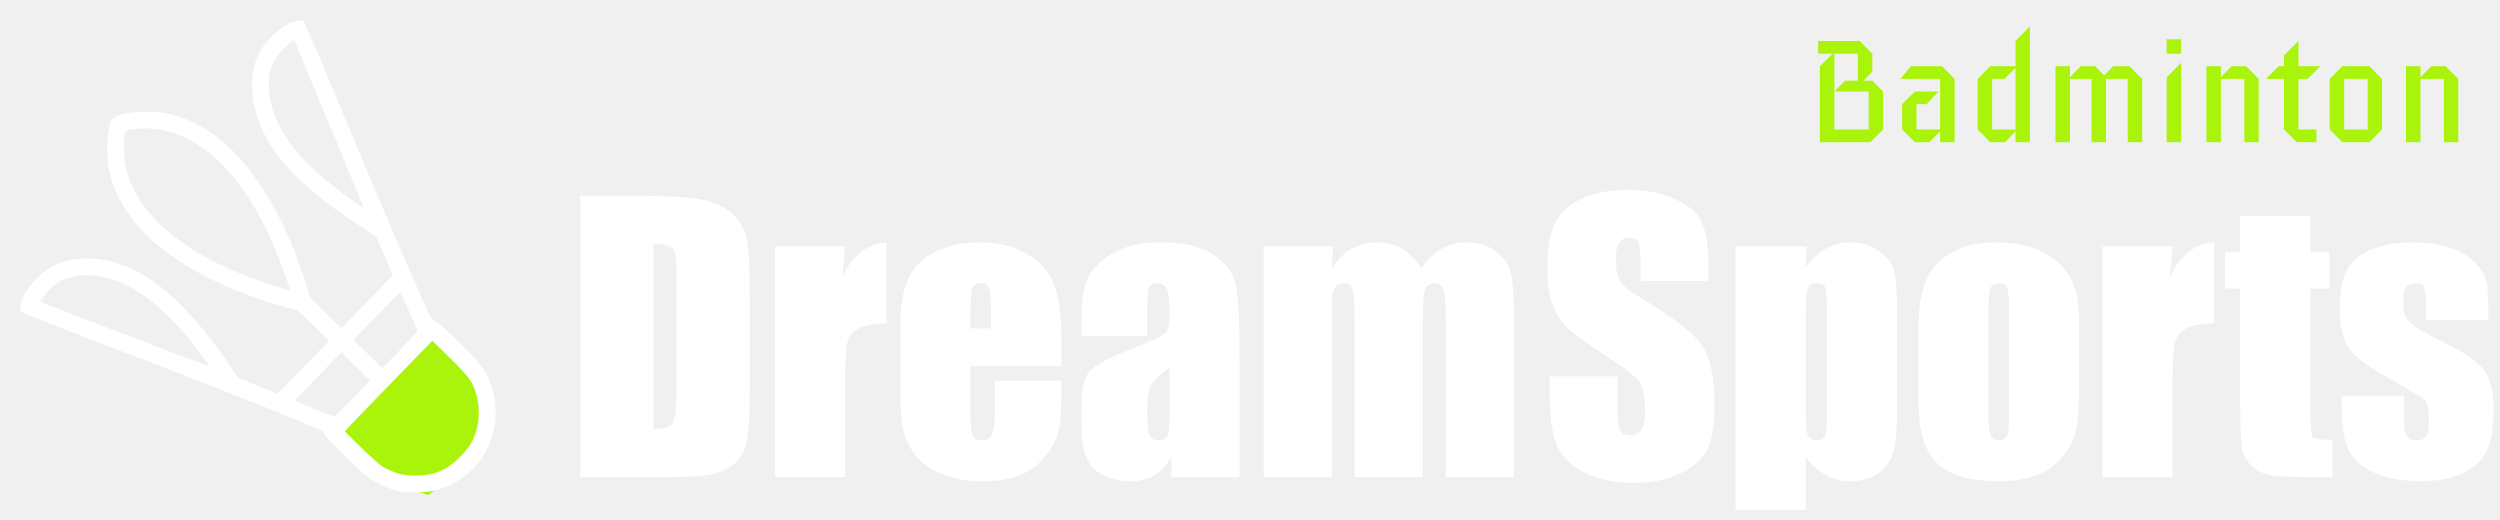
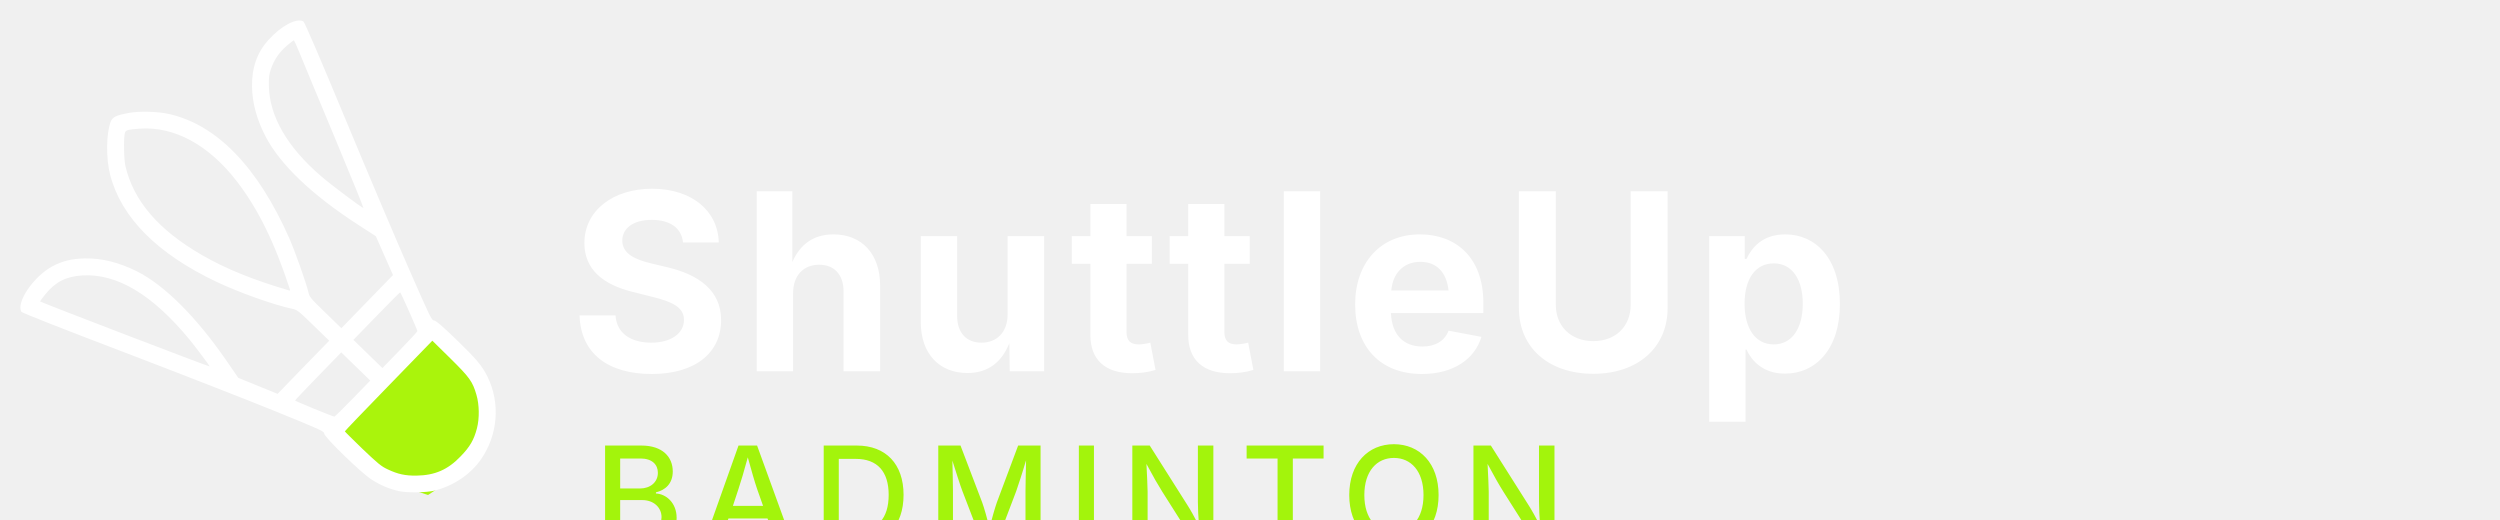
- <svg xmlns="http://www.w3.org/2000/svg" width="202" height="42" viewBox="0 0 202 42" fill="none">
-   <path d="M152.16 10.461L151.131 11.491H147.047V5.348L148.077 4.342H146.905V3.312H150.255L151.284 4.342V5.798L150.562 6.52H151.284L152.16 7.396V10.461ZM150.113 6.52V4.342H148.219V7.396L149.083 6.52H150.113ZM150.988 10.461V7.396H148.219V10.461H150.988Z" fill="#AAF40C" />
-   <path d="M157.932 11.491H156.76V10.615L155.885 11.491H154.713L153.695 10.461V8.425L154.713 7.396H156.642L155.671 8.414H154.855V10.461H156.76V6.378H153.541L154.417 5.348H156.914L157.932 6.378V11.491Z" fill="#AAF40C" />
-   <path d="M164.016 11.491H162.856V10.615L162.004 11.491H160.809L159.791 10.461V6.378L160.809 5.348H162.856V3.3L164.016 2.14V11.491ZM162.856 10.461V5.49L161.957 6.378H160.963V10.461H162.856Z" fill="#AAF40C" />
-   <path d="M173.089 11.491H171.917V6.378H170.165V11.491H168.994V6.378H167.254V11.491H166.082V5.348H167.254V6.236L168.118 5.348H169.289L170.012 6.094L170.745 5.348H172.059L173.089 6.378V11.491Z" fill="#AAF40C" />
-   <path d="M176.235 4.342H175.063V3.17H176.235V4.342ZM176.235 11.491H175.063V6.247L176.235 5.064V11.491Z" fill="#AAF40C" />
-   <path d="M182.503 11.491H181.343V6.378H179.449V11.491H178.277V5.348H179.449V6.236L180.313 5.348H181.485L182.503 6.378V11.491Z" fill="#AAF40C" />
-   <path d="M187.479 5.348L186.449 6.378H185.715V10.461H187.171V11.491H185.573L184.543 10.461V6.378H183.087L184.117 5.348H184.543V4.484L185.715 3.312V5.348H187.479Z" fill="#AAF40C" />
-   <path d="M192.464 10.461L191.446 11.491H189.256L188.238 10.461V6.378L189.256 5.348H191.446L192.464 6.378V10.461ZM191.304 10.461V6.378H189.41V10.461H191.304Z" fill="#AAF40C" />
-   <path d="M198.628 11.491H197.468V6.378H195.574V11.491H194.402V5.348H195.574V6.236L196.438 5.348H197.61L198.628 6.378V11.491Z" fill="#AAF40C" />
-   <path d="M46.893 15.822H51.314C54.168 15.822 56.096 15.953 57.097 16.215C58.108 16.477 58.875 16.907 59.399 17.506C59.923 18.105 60.251 18.774 60.382 19.514C60.513 20.243 60.578 21.684 60.578 23.837V31.795C60.578 33.835 60.48 35.202 60.283 35.894C60.096 36.577 59.764 37.115 59.287 37.508C58.809 37.892 58.22 38.163 57.518 38.322C56.816 38.472 55.759 38.547 54.346 38.547H46.893V15.822ZM52.802 19.71V34.659C53.653 34.659 54.177 34.49 54.374 34.153C54.571 33.807 54.669 32.876 54.669 31.36V22.531C54.669 21.502 54.636 20.842 54.571 20.552C54.505 20.262 54.355 20.052 54.121 19.921C53.887 19.78 53.447 19.71 52.802 19.71Z" fill="white" />
-   <path d="M68.284 19.921L68.059 22.363C68.883 20.613 70.076 19.687 71.639 19.584V26.139C70.6 26.139 69.837 26.279 69.351 26.56C68.864 26.84 68.565 27.233 68.452 27.739C68.34 28.235 68.284 29.386 68.284 31.192V38.547H62.613V19.921H68.284Z" fill="white" />
-   <path d="M85.759 29.564H78.418V33.592C78.418 34.434 78.479 34.977 78.601 35.22C78.722 35.464 78.956 35.585 79.302 35.585C79.733 35.585 80.018 35.426 80.159 35.108C80.308 34.78 80.383 34.153 80.383 33.227V30.771H85.759V32.146C85.759 33.297 85.684 34.181 85.535 34.799C85.394 35.417 85.057 36.076 84.524 36.778C83.991 37.48 83.312 38.009 82.489 38.364C81.675 38.711 80.65 38.884 79.415 38.884C78.217 38.884 77.16 38.711 76.243 38.364C75.326 38.018 74.61 37.545 74.095 36.947C73.59 36.338 73.239 35.674 73.042 34.953C72.846 34.224 72.748 33.166 72.748 31.781V26.349C72.748 24.721 72.967 23.439 73.407 22.503C73.847 21.558 74.568 20.838 75.569 20.342C76.57 19.836 77.721 19.584 79.022 19.584C80.612 19.584 81.923 19.888 82.952 20.496C83.991 21.095 84.716 21.895 85.128 22.896C85.549 23.888 85.759 25.287 85.759 27.093V29.564ZM80.075 26.532V25.17C80.075 24.206 80.023 23.584 79.92 23.303C79.817 23.023 79.607 22.882 79.288 22.882C78.895 22.882 78.652 23.004 78.559 23.247C78.465 23.481 78.418 24.122 78.418 25.17V26.532H80.075Z" fill="white" />
-   <path d="M92.693 27.135H87.373V25.886C87.373 24.445 87.537 23.336 87.865 22.559C88.201 21.773 88.871 21.081 89.872 20.482C90.873 19.883 92.174 19.584 93.774 19.584C95.692 19.584 97.138 19.925 98.111 20.608C99.084 21.282 99.669 22.115 99.866 23.107C100.062 24.089 100.16 26.12 100.16 29.199V38.547H94.644V36.891C94.298 37.555 93.849 38.056 93.297 38.392C92.754 38.72 92.104 38.884 91.346 38.884C90.354 38.884 89.441 38.608 88.609 38.056C87.785 37.494 87.373 36.273 87.373 34.392V32.862C87.373 31.468 87.593 30.518 88.033 30.013C88.473 29.507 89.563 28.918 91.304 28.244C93.166 27.514 94.162 27.023 94.293 26.77C94.424 26.518 94.49 26.003 94.49 25.226C94.49 24.253 94.415 23.622 94.265 23.331C94.125 23.032 93.886 22.882 93.549 22.882C93.166 22.882 92.927 23.009 92.834 23.261C92.74 23.505 92.693 24.145 92.693 25.184V27.135ZM94.49 29.69C93.582 30.354 93.053 30.911 92.904 31.36C92.763 31.809 92.693 32.455 92.693 33.297C92.693 34.261 92.754 34.883 92.876 35.164C93.007 35.445 93.259 35.585 93.634 35.585C93.989 35.585 94.218 35.477 94.321 35.262C94.434 35.038 94.49 34.458 94.49 33.522V29.69Z" fill="white" />
-   <path d="M107.712 19.921L107.614 21.689C108.054 20.987 108.578 20.463 109.186 20.117C109.794 19.762 110.487 19.584 111.263 19.584C112.779 19.584 113.972 20.285 114.842 21.689C115.32 20.987 115.858 20.463 116.457 20.117C117.056 19.762 117.72 19.584 118.45 19.584C119.414 19.584 120.209 19.818 120.836 20.285C121.472 20.753 121.879 21.329 122.057 22.012C122.235 22.686 122.324 23.785 122.324 25.311V38.547H116.822V26.405C116.822 24.815 116.765 23.832 116.653 23.458C116.55 23.074 116.302 22.882 115.909 22.882C115.507 22.882 115.245 23.069 115.123 23.444C115.011 23.818 114.955 24.805 114.955 26.405V38.547H109.453V26.714C109.453 24.889 109.406 23.795 109.312 23.43C109.228 23.065 108.985 22.882 108.582 22.882C108.33 22.882 108.114 22.98 107.937 23.177C107.759 23.364 107.661 23.598 107.642 23.879C107.623 24.15 107.614 24.735 107.614 25.633V38.547H102.112V19.921H107.712Z" fill="white" />
-   <path d="M138.043 22.7H132.555V21.015C132.555 20.229 132.485 19.729 132.344 19.514C132.204 19.298 131.97 19.191 131.642 19.191C131.287 19.191 131.015 19.336 130.828 19.626C130.65 19.916 130.562 20.356 130.562 20.945C130.562 21.703 130.664 22.274 130.87 22.658C131.067 23.041 131.624 23.505 132.541 24.047C135.17 25.61 136.826 26.892 137.51 27.893C138.193 28.895 138.534 30.509 138.534 32.736C138.534 34.355 138.342 35.548 137.959 36.315C137.584 37.082 136.854 37.728 135.769 38.252C134.684 38.767 133.42 39.024 131.979 39.024C130.398 39.024 129.046 38.725 127.923 38.126C126.809 37.527 126.079 36.764 125.733 35.838C125.387 34.911 125.214 33.597 125.214 31.894V30.406H130.702V33.171C130.702 34.022 130.777 34.57 130.926 34.813C131.086 35.056 131.362 35.178 131.755 35.178C132.148 35.178 132.438 35.024 132.625 34.715C132.821 34.406 132.92 33.948 132.92 33.339C132.92 32.001 132.737 31.126 132.372 30.715C131.998 30.303 131.076 29.615 129.607 28.651C128.138 27.678 127.165 26.971 126.688 26.532C126.21 26.092 125.813 25.484 125.494 24.707C125.186 23.93 125.031 22.938 125.031 21.731C125.031 19.991 125.251 18.718 125.691 17.913C126.14 17.109 126.861 16.482 127.853 16.032C128.844 15.574 130.042 15.345 131.446 15.345C132.98 15.345 134.286 15.593 135.362 16.089C136.447 16.585 137.163 17.212 137.51 17.97C137.865 18.718 138.043 19.995 138.043 21.801V22.7Z" fill="white" />
-   <path d="M146.002 19.921L145.903 21.563C146.409 20.898 146.965 20.402 147.574 20.075C148.182 19.747 148.846 19.584 149.567 19.584C150.446 19.584 151.204 19.822 151.841 20.3C152.486 20.767 152.889 21.31 153.048 21.928C153.207 22.545 153.286 23.593 153.286 25.072V32.918C153.286 34.612 153.183 35.819 152.978 36.54C152.781 37.251 152.369 37.822 151.742 38.252C151.125 38.673 150.376 38.884 149.497 38.884C148.795 38.884 148.144 38.72 147.546 38.392C146.947 38.065 146.399 37.578 145.903 36.933V41.2H140.233V19.921H146.002ZM147.616 25.339C147.616 24.188 147.574 23.491 147.489 23.247C147.405 23.004 147.171 22.882 146.788 22.882C146.413 22.882 146.17 23.023 146.058 23.303C145.955 23.584 145.903 24.262 145.903 25.339V33.059C145.903 34.181 145.959 34.883 146.072 35.164C146.184 35.445 146.427 35.585 146.802 35.585C147.167 35.585 147.391 35.459 147.475 35.206C147.569 34.944 147.616 34.317 147.616 33.325V25.339Z" fill="white" />
-   <path d="M167.996 26.462V31.023C167.996 32.698 167.912 33.929 167.744 34.715C167.575 35.492 167.215 36.221 166.663 36.904C166.111 37.578 165.4 38.079 164.529 38.406C163.669 38.725 162.677 38.884 161.554 38.884C160.3 38.884 159.238 38.748 158.368 38.477C157.497 38.196 156.819 37.779 156.332 37.227C155.855 36.666 155.513 35.992 155.308 35.206C155.102 34.411 154.999 33.222 154.999 31.641V26.869C154.999 25.137 155.186 23.785 155.56 22.812C155.935 21.839 156.608 21.058 157.581 20.468C158.555 19.878 159.799 19.584 161.315 19.584C162.588 19.584 163.678 19.776 164.586 20.159C165.503 20.534 166.209 21.025 166.705 21.633C167.201 22.241 167.538 22.868 167.716 23.514C167.903 24.16 167.996 25.142 167.996 26.462ZM162.326 25.058C162.326 24.103 162.274 23.505 162.171 23.261C162.068 23.009 161.849 22.882 161.512 22.882C161.175 22.882 160.95 23.009 160.838 23.261C160.726 23.505 160.669 24.103 160.669 25.058V33.466C160.669 34.345 160.726 34.921 160.838 35.192C160.95 35.454 161.17 35.585 161.498 35.585C161.834 35.585 162.054 35.464 162.157 35.22C162.27 34.977 162.326 34.453 162.326 33.648V25.058Z" fill="white" />
-   <path d="M175.548 19.921L175.323 22.363C176.147 20.613 177.34 19.687 178.903 19.584V26.139C177.864 26.139 177.101 26.279 176.615 26.56C176.128 26.84 175.829 27.233 175.716 27.739C175.604 28.235 175.548 29.386 175.548 31.192V38.547H169.877V19.921H175.548Z" fill="white" />
-   <path d="M186.693 17.436V20.37H188.223V23.317H186.693V33.283C186.693 34.509 186.754 35.192 186.875 35.333C187.006 35.473 187.535 35.543 188.461 35.543V38.547H186.174C184.882 38.547 183.96 38.495 183.408 38.392C182.856 38.28 182.37 38.032 181.949 37.648C181.527 37.255 181.265 36.811 181.163 36.315C181.06 35.81 181.008 34.631 181.008 32.778V23.317H179.787V20.37H181.008V17.436H186.693Z" fill="white" />
-   <path d="M201.052 25.872H196.027V24.861C196.027 24 195.976 23.458 195.873 23.233C195.779 22.999 195.536 22.882 195.143 22.882C194.825 22.882 194.586 22.99 194.427 23.205C194.268 23.411 194.188 23.724 194.188 24.145C194.188 24.716 194.226 25.137 194.301 25.409C194.385 25.671 194.623 25.961 195.016 26.279C195.419 26.597 196.238 27.06 197.473 27.669C199.12 28.473 200.2 29.231 200.715 29.942C201.23 30.654 201.487 31.688 201.487 33.044C201.487 34.56 201.291 35.707 200.898 36.483C200.505 37.251 199.845 37.845 198.919 38.266C198.001 38.678 196.893 38.884 195.592 38.884C194.151 38.884 192.916 38.659 191.886 38.21C190.866 37.761 190.165 37.153 189.781 36.385C189.397 35.618 189.205 34.458 189.205 32.904V32.006H194.23V33.185C194.23 34.186 194.291 34.837 194.413 35.136C194.544 35.435 194.796 35.585 195.171 35.585C195.573 35.585 195.854 35.487 196.013 35.29C196.172 35.084 196.252 34.659 196.252 34.013C196.252 33.124 196.149 32.567 195.943 32.343C195.728 32.118 194.628 31.454 192.644 30.35C190.979 29.414 189.963 28.567 189.598 27.809C189.233 27.042 189.051 26.134 189.051 25.086C189.051 23.598 189.247 22.503 189.64 21.801C190.034 21.09 190.698 20.543 191.634 20.159C192.579 19.776 193.674 19.584 194.918 19.584C196.153 19.584 197.201 19.743 198.062 20.061C198.933 20.37 199.597 20.782 200.055 21.296C200.523 21.811 200.804 22.288 200.898 22.728C201.001 23.168 201.052 23.855 201.052 24.791V25.872Z" fill="white" />
-   <mask id="mask0_2943_7938" style="mask-type:alpha" maskUnits="userSpaceOnUse" x="0" y="0" width="43" height="42">
+ <svg xmlns="http://www.w3.org/2000/svg" width="202" height="42" viewBox="0 0 202 42" fill="none" role="img" aria-labelledby="logoTitle logoDesc">
+   <mask id="mask0_shuttleup_main" style="mask-type:alpha" maskUnits="userSpaceOnUse" x="0" y="0" width="43" height="42">
    <path d="M0.5 1H41.831V41H0.5V1Z" fill="#D9D9D9" stroke="#23B33A" />
  </mask>
-   <g mask="url(#mask0_2943_7938)">
+   <g mask="url(#mask0_shuttleup_main)">
    <path d="M35.27 27.025L27.683 35.145L30.877 38.273L34.51 39.445L38.262 36.961C39.3 33.687 38.409 30.108 35.959 27.701L35.27 27.025Z" fill="#AAF40C" stroke="#AAF40C" />
    <path d="M1.732 25.197C1.781 25.276 5.069 26.575 9.895 28.41C14.337 30.108 19.821 32.245 22.075 33.161C25.901 34.715 26.189 34.847 26.192 35.022C26.196 35.317 29.172 38.208 30.033 38.753C30.733 39.206 31.455 39.506 32.247 39.686C32.919 39.828 34.434 39.806 35.101 39.644C36.65 39.255 38.024 38.326 38.867 37.11C40.234 35.137 40.435 32.575 39.4 30.461C38.948 29.543 38.51 29.023 36.828 27.397C35.656 26.274 35.212 25.89 35.06 25.892C34.885 25.895 34.745 25.61 33.088 21.831C32.107 19.605 29.804 14.185 27.978 9.787C25.722 4.358 24.609 1.783 24.512 1.729C23.95 1.434 22.731 2.081 21.696 3.221C20.777 4.231 20.341 5.465 20.363 6.987C20.382 8.318 20.745 9.653 21.458 11.029C22.639 13.292 25.202 15.743 28.888 18.129L30.369 19.088L31.754 22.225L27.583 26.519L26.297 25.27C25.06 24.068 25.012 24.013 24.909 23.576C24.748 22.869 23.8 20.204 23.372 19.245C20.825 13.502 17.554 10.114 13.698 9.221C12.762 9.003 11.231 8.962 10.349 9.134C9.387 9.315 9.102 9.455 8.948 9.824C8.579 10.762 8.552 12.812 8.907 14.154C9.81 17.585 12.698 20.493 17.483 22.767C19.281 23.626 22.134 24.637 23.606 24.95C24.014 25.032 24.102 25.103 25.316 26.281L26.601 27.53L24.512 29.673L22.43 31.824L19.254 30.531L18.253 29.078C15.842 25.589 13.253 23.012 11.053 21.92C9.575 21.192 8.247 20.86 6.868 20.88C5.816 20.896 5.021 21.091 4.207 21.533C2.696 22.36 1.283 24.446 1.732 25.197ZM3.657 23.789C4.456 22.789 5.334 22.338 6.641 22.255C9.453 22.087 12.3 23.791 15.302 27.423C15.781 28.006 16.944 29.552 16.945 29.608C16.945 29.663 3.236 24.409 3.235 24.354C3.235 24.33 3.422 24.08 3.657 23.789ZM10.093 10.732C10.162 10.516 10.32 10.466 11.284 10.396C14.071 10.196 16.844 11.694 19.111 14.619C20.849 16.858 22.205 19.629 23.432 23.406C23.449 23.462 23.425 23.486 23.369 23.471C20.463 22.62 18.257 21.727 16.328 20.615C12.814 18.586 10.811 16.263 10.14 13.442C10.005 12.902 9.979 11.124 10.093 10.732ZM21.889 5.586C22.134 4.849 22.571 4.205 23.177 3.693C23.461 3.45 23.713 3.255 23.737 3.255C23.769 3.254 24 3.761 24.248 4.379C24.504 5.006 25.768 8.057 27.065 11.155C28.362 14.262 29.395 16.806 29.363 16.806C29.252 16.808 26.721 14.915 25.93 14.225C23.209 11.881 21.769 9.39 21.726 6.951C21.708 6.274 21.744 6.01 21.889 5.586ZM25.71 30.389L27.572 28.473L29.917 30.75L28.503 32.206C27.725 33.007 27.057 33.662 27.017 33.663C26.898 33.665 23.842 32.409 23.841 32.362C23.841 32.33 24.681 31.448 25.71 30.389ZM31.398 31.168L34.933 27.528L36.372 28.942C37.934 30.483 38.186 30.822 38.496 31.901C38.731 32.703 38.747 33.803 38.536 34.612C38.294 35.54 37.975 36.095 37.221 36.871C36.184 37.954 35.139 38.408 33.656 38.43C32.755 38.443 32.156 38.316 31.337 37.929C30.815 37.69 30.549 37.47 29.296 36.277C28.511 35.515 27.864 34.878 27.864 34.854C27.863 34.822 29.458 33.165 31.398 31.168ZM32.333 23.62C32.38 23.619 33.724 26.637 33.726 26.757C33.726 26.797 33.09 27.483 32.313 28.284L30.899 29.74L28.554 27.462L30.415 25.545C31.444 24.486 32.301 23.62 32.333 23.62Z" fill="white" />
-     <path d="M46.479 13.434H51.655C54.997 13.434 57.254 13.587 58.426 13.894C59.609 14.2 60.508 14.704 61.121 15.406C61.735 16.107 62.118 16.89 62.272 17.756C62.425 18.61 62.502 20.297 62.502 22.817V32.136C62.502 34.524 62.387 36.123 62.157 36.934C61.938 37.734 61.549 38.364 60.99 38.824C60.431 39.273 59.741 39.591 58.919 39.777C58.098 39.953 56.86 40.04 55.205 40.04H46.479V13.434ZM53.398 17.986V35.488C54.395 35.488 55.008 35.291 55.238 34.896C55.468 34.491 55.583 33.401 55.583 31.626V21.289C55.583 20.084 55.545 19.311 55.468 18.972C55.392 18.632 55.216 18.386 54.942 18.232C54.668 18.068 54.153 17.986 53.398 17.986Z" fill="white" />
-     <path d="M71.524 18.232L71.261 21.092C72.225 19.043 73.622 17.958 75.452 17.838V25.512C74.236 25.512 73.343 25.677 72.773 26.006C72.204 26.334 71.853 26.794 71.721 27.386C71.59 27.967 71.524 29.314 71.524 31.429V40.04H64.885V18.232H71.524Z" fill="white" />
-     <path d="M91.985 29.522H83.39V34.239C83.39 35.225 83.461 35.861 83.603 36.145C83.746 36.43 84.02 36.573 84.425 36.573C84.929 36.573 85.263 36.386 85.427 36.014C85.603 35.63 85.69 34.896 85.69 33.812V30.936H91.985V32.546C91.985 33.894 91.897 34.929 91.722 35.652C91.557 36.376 91.163 37.148 90.538 37.97C89.914 38.791 89.12 39.41 88.156 39.827C87.202 40.232 86.003 40.435 84.556 40.435C83.154 40.435 81.916 40.232 80.842 39.827C79.769 39.421 78.93 38.868 78.328 38.167C77.736 37.455 77.325 36.677 77.095 35.833C76.865 34.979 76.75 33.74 76.75 32.119V25.759C76.75 23.853 77.008 22.352 77.523 21.256C78.038 20.15 78.881 19.306 80.053 18.725C81.226 18.134 82.573 17.838 84.096 17.838C85.959 17.838 87.493 18.194 88.698 18.906C89.914 19.607 90.763 20.544 91.245 21.716C91.738 22.878 91.985 24.515 91.985 26.63V29.522ZM85.329 25.973V24.379C85.329 23.25 85.269 22.521 85.148 22.193C85.028 21.864 84.781 21.7 84.409 21.7C83.948 21.7 83.663 21.842 83.554 22.127C83.444 22.401 83.39 23.151 83.39 24.379V25.973H85.329Z" fill="white" />
-     <path d="M100.103 26.679H93.874V25.217C93.874 23.529 94.066 22.231 94.45 21.322C94.844 20.401 95.627 19.591 96.8 18.89C97.972 18.188 99.495 17.838 101.368 17.838C103.614 17.838 105.307 18.238 106.447 19.038C107.586 19.826 108.271 20.801 108.501 21.963C108.731 23.113 108.846 25.491 108.846 29.095V40.04H102.387V38.101C101.982 38.879 101.456 39.465 100.81 39.859C100.174 40.243 99.413 40.435 98.525 40.435C97.364 40.435 96.296 40.111 95.321 39.465C94.357 38.808 93.874 37.378 93.874 35.176V33.384C93.874 31.752 94.132 30.64 94.647 30.048C95.162 29.457 96.438 28.767 98.476 27.978C100.656 27.123 101.823 26.548 101.977 26.252C102.13 25.956 102.207 25.354 102.207 24.444C102.207 23.305 102.119 22.565 101.944 22.226C101.779 21.875 101.5 21.7 101.106 21.7C100.656 21.7 100.377 21.848 100.267 22.144C100.158 22.428 100.103 23.179 100.103 24.395V26.679ZM102.207 29.67C101.144 30.448 100.525 31.1 100.35 31.626C100.185 32.152 100.103 32.908 100.103 33.894C100.103 35.022 100.174 35.751 100.317 36.08C100.47 36.408 100.766 36.573 101.204 36.573C101.62 36.573 101.889 36.447 102.009 36.195C102.141 35.932 102.207 35.252 102.207 34.157V29.67Z" fill="white" />
-     <path d="M117.687 18.232L117.572 20.303C118.087 19.481 118.701 18.868 119.413 18.462C120.125 18.046 120.936 17.838 121.845 17.838C123.62 17.838 125.017 18.66 126.036 20.303C126.595 19.481 127.225 18.868 127.926 18.462C128.627 18.046 129.405 17.838 130.26 17.838C131.388 17.838 132.319 18.112 133.053 18.66C133.798 19.207 134.275 19.881 134.483 20.681C134.691 21.47 134.795 22.757 134.795 24.543V40.04H128.353V25.825C128.353 23.962 128.287 22.812 128.156 22.374C128.035 21.924 127.745 21.7 127.285 21.7C126.814 21.7 126.507 21.919 126.365 22.357C126.233 22.795 126.167 23.951 126.167 25.825V40.04H119.725V26.186C119.725 24.05 119.671 22.768 119.561 22.341C119.462 21.913 119.178 21.7 118.706 21.7C118.411 21.7 118.159 21.815 117.95 22.045C117.742 22.264 117.627 22.538 117.605 22.867C117.583 23.184 117.572 23.869 117.572 24.921V40.04H111.13V18.232H117.687Z" fill="white" />
-     <path d="M150.654 25.2H144.771V24.017C144.771 23.009 144.711 22.374 144.59 22.111C144.48 21.837 144.196 21.7 143.735 21.7C143.363 21.7 143.084 21.826 142.897 22.078C142.711 22.319 142.618 22.686 142.618 23.179C142.618 23.847 142.662 24.34 142.749 24.658C142.848 24.965 143.127 25.304 143.588 25.677C144.059 26.049 145.017 26.592 146.464 27.304C148.392 28.246 149.657 29.134 150.26 29.966C150.862 30.799 151.164 32.01 151.164 33.598C151.164 35.373 150.934 36.715 150.473 37.624C150.013 38.523 149.241 39.218 148.156 39.712C147.083 40.194 145.784 40.435 144.261 40.435C142.574 40.435 141.128 40.172 139.923 39.646C138.729 39.12 137.907 38.408 137.458 37.509C137.008 36.611 136.784 35.252 136.784 33.434V32.382H142.667V33.762C142.667 34.935 142.738 35.696 142.881 36.047C143.034 36.397 143.33 36.573 143.768 36.573C144.239 36.573 144.568 36.458 144.754 36.227C144.941 35.986 145.034 35.488 145.034 34.732C145.034 33.691 144.913 33.039 144.672 32.776C144.42 32.513 143.133 31.736 140.81 30.443C138.86 29.347 137.671 28.356 137.244 27.468C136.817 26.57 136.603 25.507 136.603 24.28C136.603 22.538 136.833 21.256 137.293 20.434C137.753 19.602 138.531 18.961 139.627 18.512C140.734 18.062 142.015 17.838 143.473 17.838C144.919 17.838 146.146 18.024 147.154 18.397C148.173 18.758 148.951 19.24 149.487 19.843C150.035 20.445 150.364 21.004 150.473 21.519C150.594 22.034 150.654 22.839 150.654 23.935V25.2Z" fill="white" />
-     <path d="M159.693 18.232L159.578 20.155C160.17 19.377 160.821 18.797 161.534 18.413C162.246 18.03 163.024 17.838 163.867 17.838C164.897 17.838 165.785 18.117 166.53 18.676C167.285 19.224 167.757 19.859 167.943 20.582C168.129 21.305 168.222 22.532 168.222 24.264V33.45C168.222 35.433 168.102 36.847 167.861 37.69C167.631 38.523 167.149 39.191 166.414 39.695C165.691 40.188 164.815 40.435 163.785 40.435C162.963 40.435 162.202 40.243 161.501 39.859C160.799 39.476 160.159 38.906 159.578 38.15V43.146H152.939V18.232H159.693ZM161.583 24.576C161.583 23.228 161.534 22.412 161.435 22.127C161.336 21.842 161.062 21.7 160.613 21.7C160.175 21.7 159.89 21.864 159.759 22.193C159.638 22.521 159.578 23.316 159.578 24.576V33.614C159.578 34.929 159.644 35.751 159.775 36.08C159.907 36.408 160.191 36.573 160.63 36.573C161.057 36.573 161.32 36.425 161.419 36.129C161.528 35.822 161.583 35.088 161.583 33.927V24.576Z" fill="white" />
-     <path d="M185.445 25.89V31.232C185.445 33.193 185.346 34.633 185.149 35.554C184.952 36.463 184.53 37.318 183.884 38.117C183.237 38.906 182.405 39.492 181.386 39.876C180.378 40.248 179.217 40.435 177.902 40.435C176.434 40.435 175.19 40.276 174.171 39.958C173.152 39.629 172.358 39.142 171.788 38.495C171.23 37.838 170.83 37.049 170.589 36.129C170.348 35.198 170.227 33.806 170.227 31.955V26.367C170.227 24.34 170.446 22.757 170.885 21.618C171.323 20.478 172.112 19.563 173.251 18.873C174.39 18.183 175.848 17.838 177.622 17.838C179.113 17.838 180.389 18.062 181.452 18.512C182.525 18.95 183.352 19.525 183.933 20.237C184.514 20.949 184.908 21.683 185.116 22.439C185.336 23.195 185.445 24.346 185.445 25.89ZM178.806 24.247C178.806 23.13 178.745 22.428 178.625 22.144C178.504 21.848 178.247 21.7 177.853 21.7C177.458 21.7 177.195 21.848 177.064 22.144C176.932 22.428 176.867 23.13 176.867 24.247V34.091C176.867 35.121 176.932 35.795 177.064 36.112C177.195 36.419 177.453 36.573 177.836 36.573C178.231 36.573 178.488 36.43 178.609 36.145C178.74 35.861 178.806 35.247 178.806 34.305V24.247Z" fill="white" />
-     <path d="M194.287 18.232L194.024 21.092C194.988 19.043 196.385 17.958 198.214 17.838V25.512C196.998 25.512 196.105 25.677 195.536 26.006C194.966 26.334 194.615 26.794 194.484 27.386C194.352 27.967 194.287 29.314 194.287 31.429V40.04H187.647V18.232H194.287Z" fill="white" />
-     <path d="M207.335 15.323V18.758H209.127V22.209H207.335V33.877C207.335 35.313 207.406 36.112 207.549 36.277C207.702 36.441 208.321 36.523 209.406 36.523V40.04H206.727C205.215 40.04 204.136 39.98 203.49 39.859C202.843 39.728 202.274 39.438 201.781 38.989C201.288 38.528 200.981 38.008 200.86 37.427C200.74 36.836 200.679 35.455 200.679 33.286V22.209H199.25V18.758H200.679V15.323H207.335Z" fill="white" />
-     <path d="M224.147 25.2H218.264V24.017C218.264 23.009 218.204 22.374 218.083 22.111C217.974 21.837 217.689 21.7 217.229 21.7C216.856 21.7 216.577 21.826 216.39 22.078C216.204 22.319 216.111 22.686 216.111 23.179C216.111 23.847 216.155 24.34 216.243 24.658C216.341 24.965 216.62 25.304 217.081 25.677C217.552 26.049 218.51 26.592 219.957 27.304C221.885 28.246 223.15 29.134 223.753 29.966C224.355 30.799 224.657 32.01 224.657 33.598C224.657 35.373 224.427 36.715 223.967 37.624C223.506 38.523 222.734 39.218 221.649 39.712C220.576 40.194 219.277 40.435 217.754 40.435C216.067 40.435 214.621 40.172 213.416 39.646C212.222 39.12 211.4 38.408 210.951 37.509C210.502 36.611 210.277 35.252 210.277 33.434V32.382H216.16V33.762C216.16 34.935 216.232 35.696 216.374 36.047C216.527 36.397 216.823 36.573 217.261 36.573C217.733 36.573 218.061 36.458 218.247 36.227C218.434 35.986 218.527 35.488 218.527 34.732C218.527 33.691 218.406 33.039 218.165 32.776C217.913 32.513 216.626 31.736 214.303 30.443C212.353 29.347 211.164 28.356 210.737 27.468C210.31 26.57 210.096 25.507 210.096 24.28C210.096 22.538 210.326 21.256 210.786 20.434C211.247 19.602 212.024 18.961 213.12 18.512C214.227 18.062 215.508 17.838 216.966 17.838C218.412 17.838 219.639 18.024 220.647 18.397C221.666 18.758 222.444 19.24 222.98 19.843C223.528 20.445 223.857 21.004 223.967 21.519C224.087 22.034 224.147 22.839 224.147 23.935V25.2Z" fill="white" />
+   </g>
+   <g transform="translate(46 14)">
+     <text x="0" y="16" font-family="system-ui, -apple-system, BlinkMacSystemFont, 'Segoe UI', sans-serif" font-size="20" font-weight="700" fill="white" letter-spacing="0.04em">
+       ShuttleUp
+     </text>
+     <text x="2" y="30" font-family="system-ui, -apple-system, BlinkMacSystemFont, 'Segoe UI', sans-serif" font-size="11" font-weight="500" fill="#A3F40C" letter-spacing="0.12em">
+       BADMINTON
+     </text>
  </g>
</svg>
